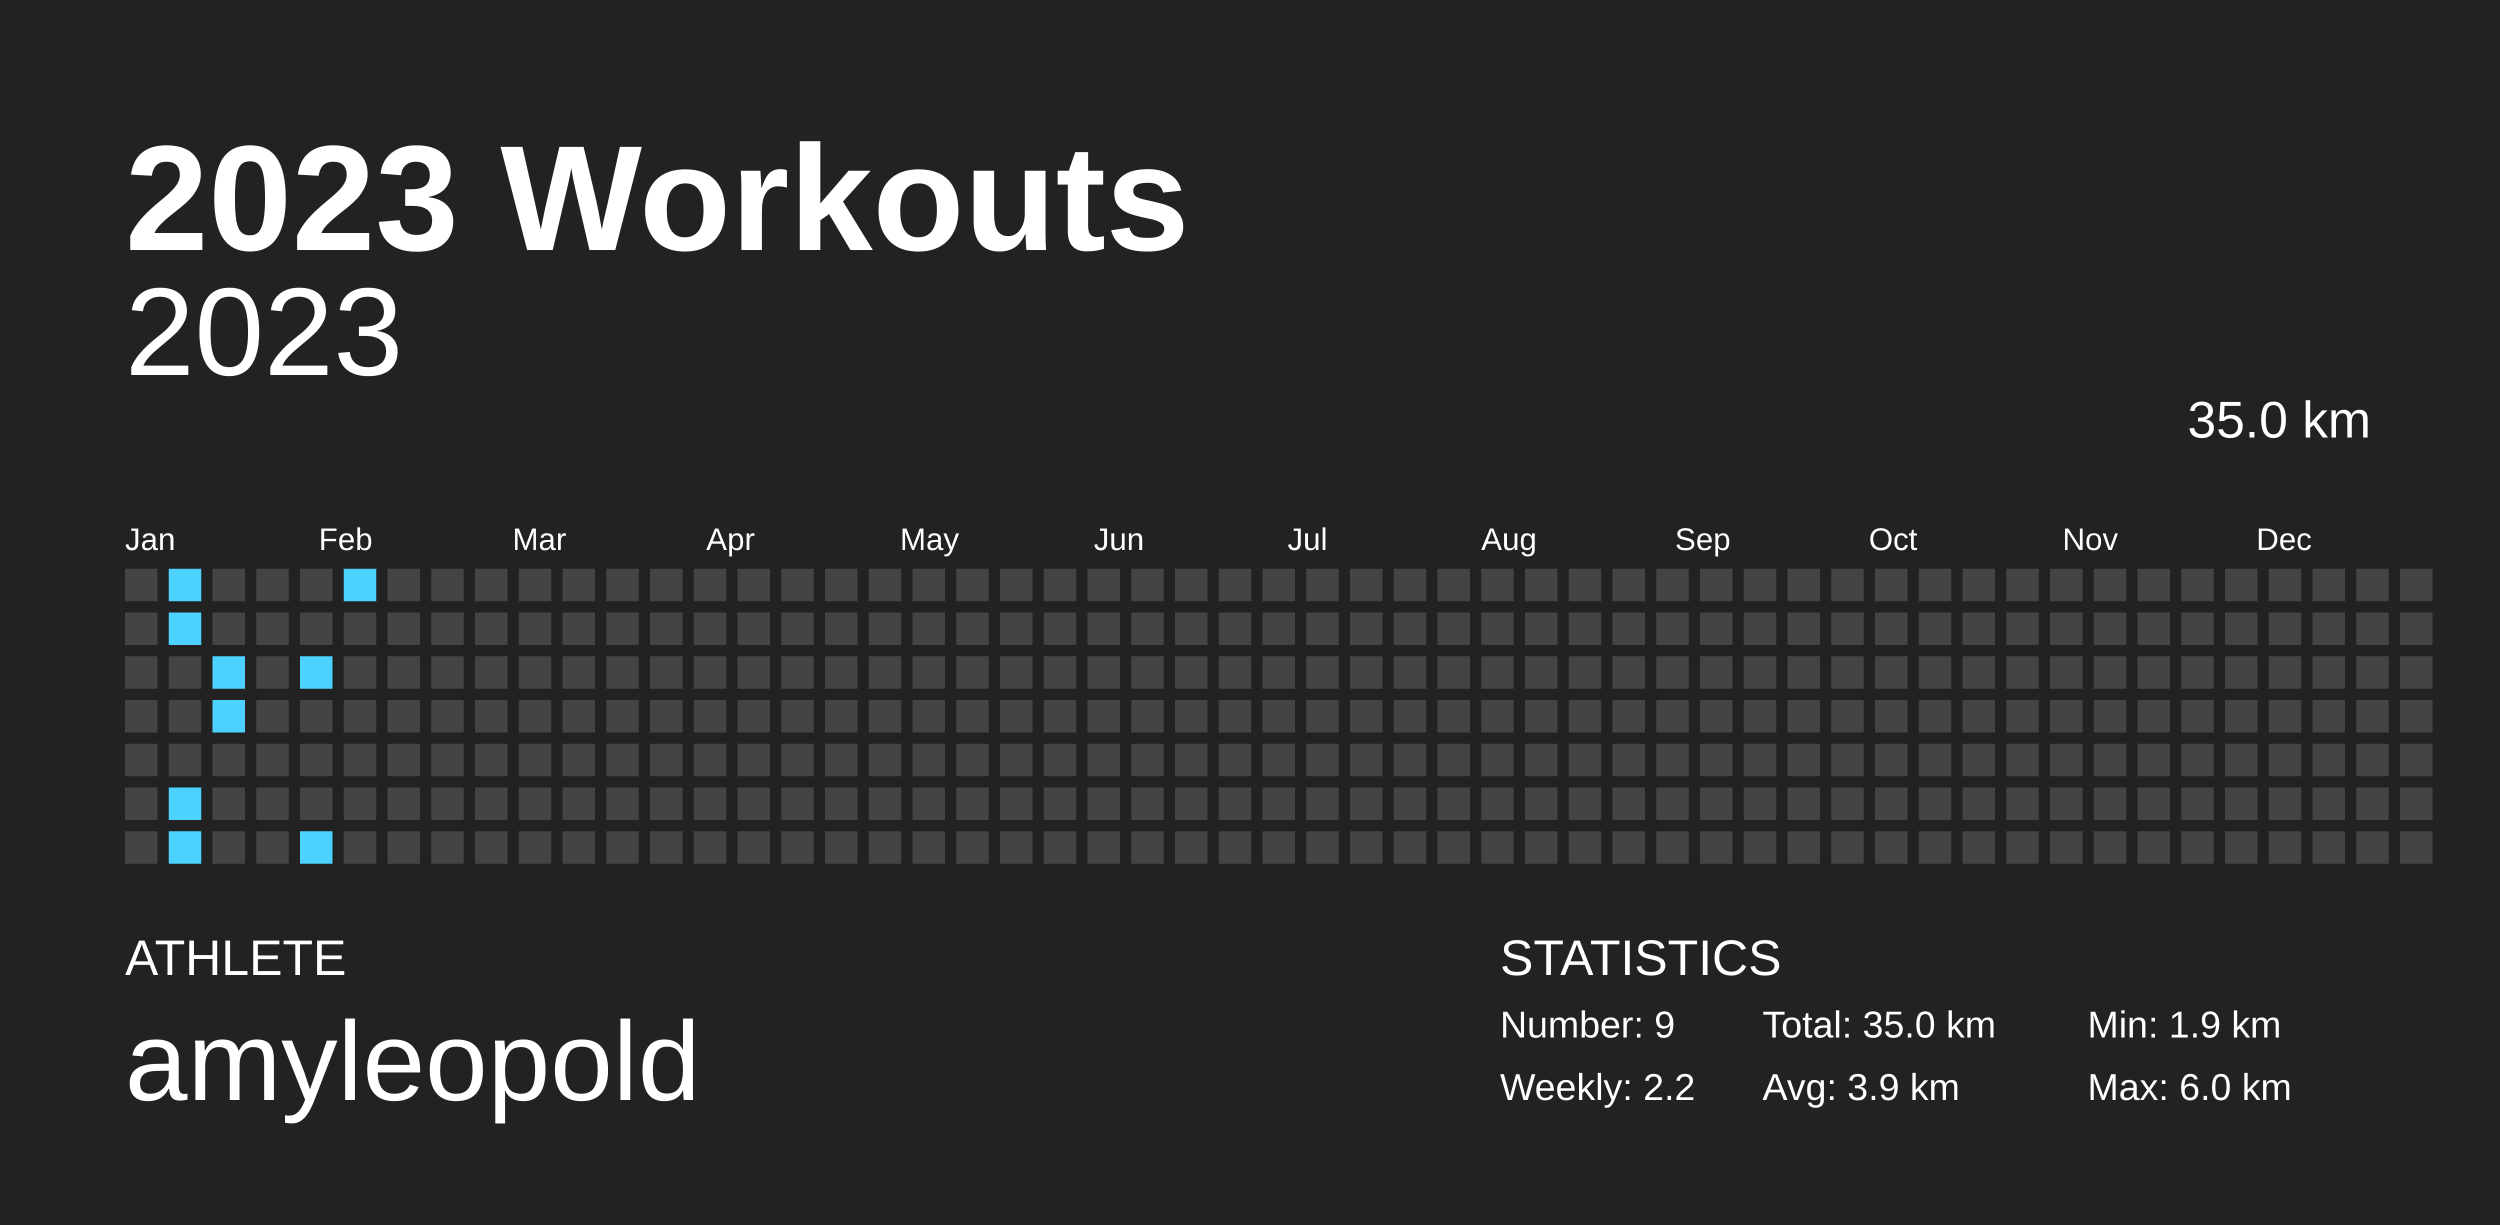
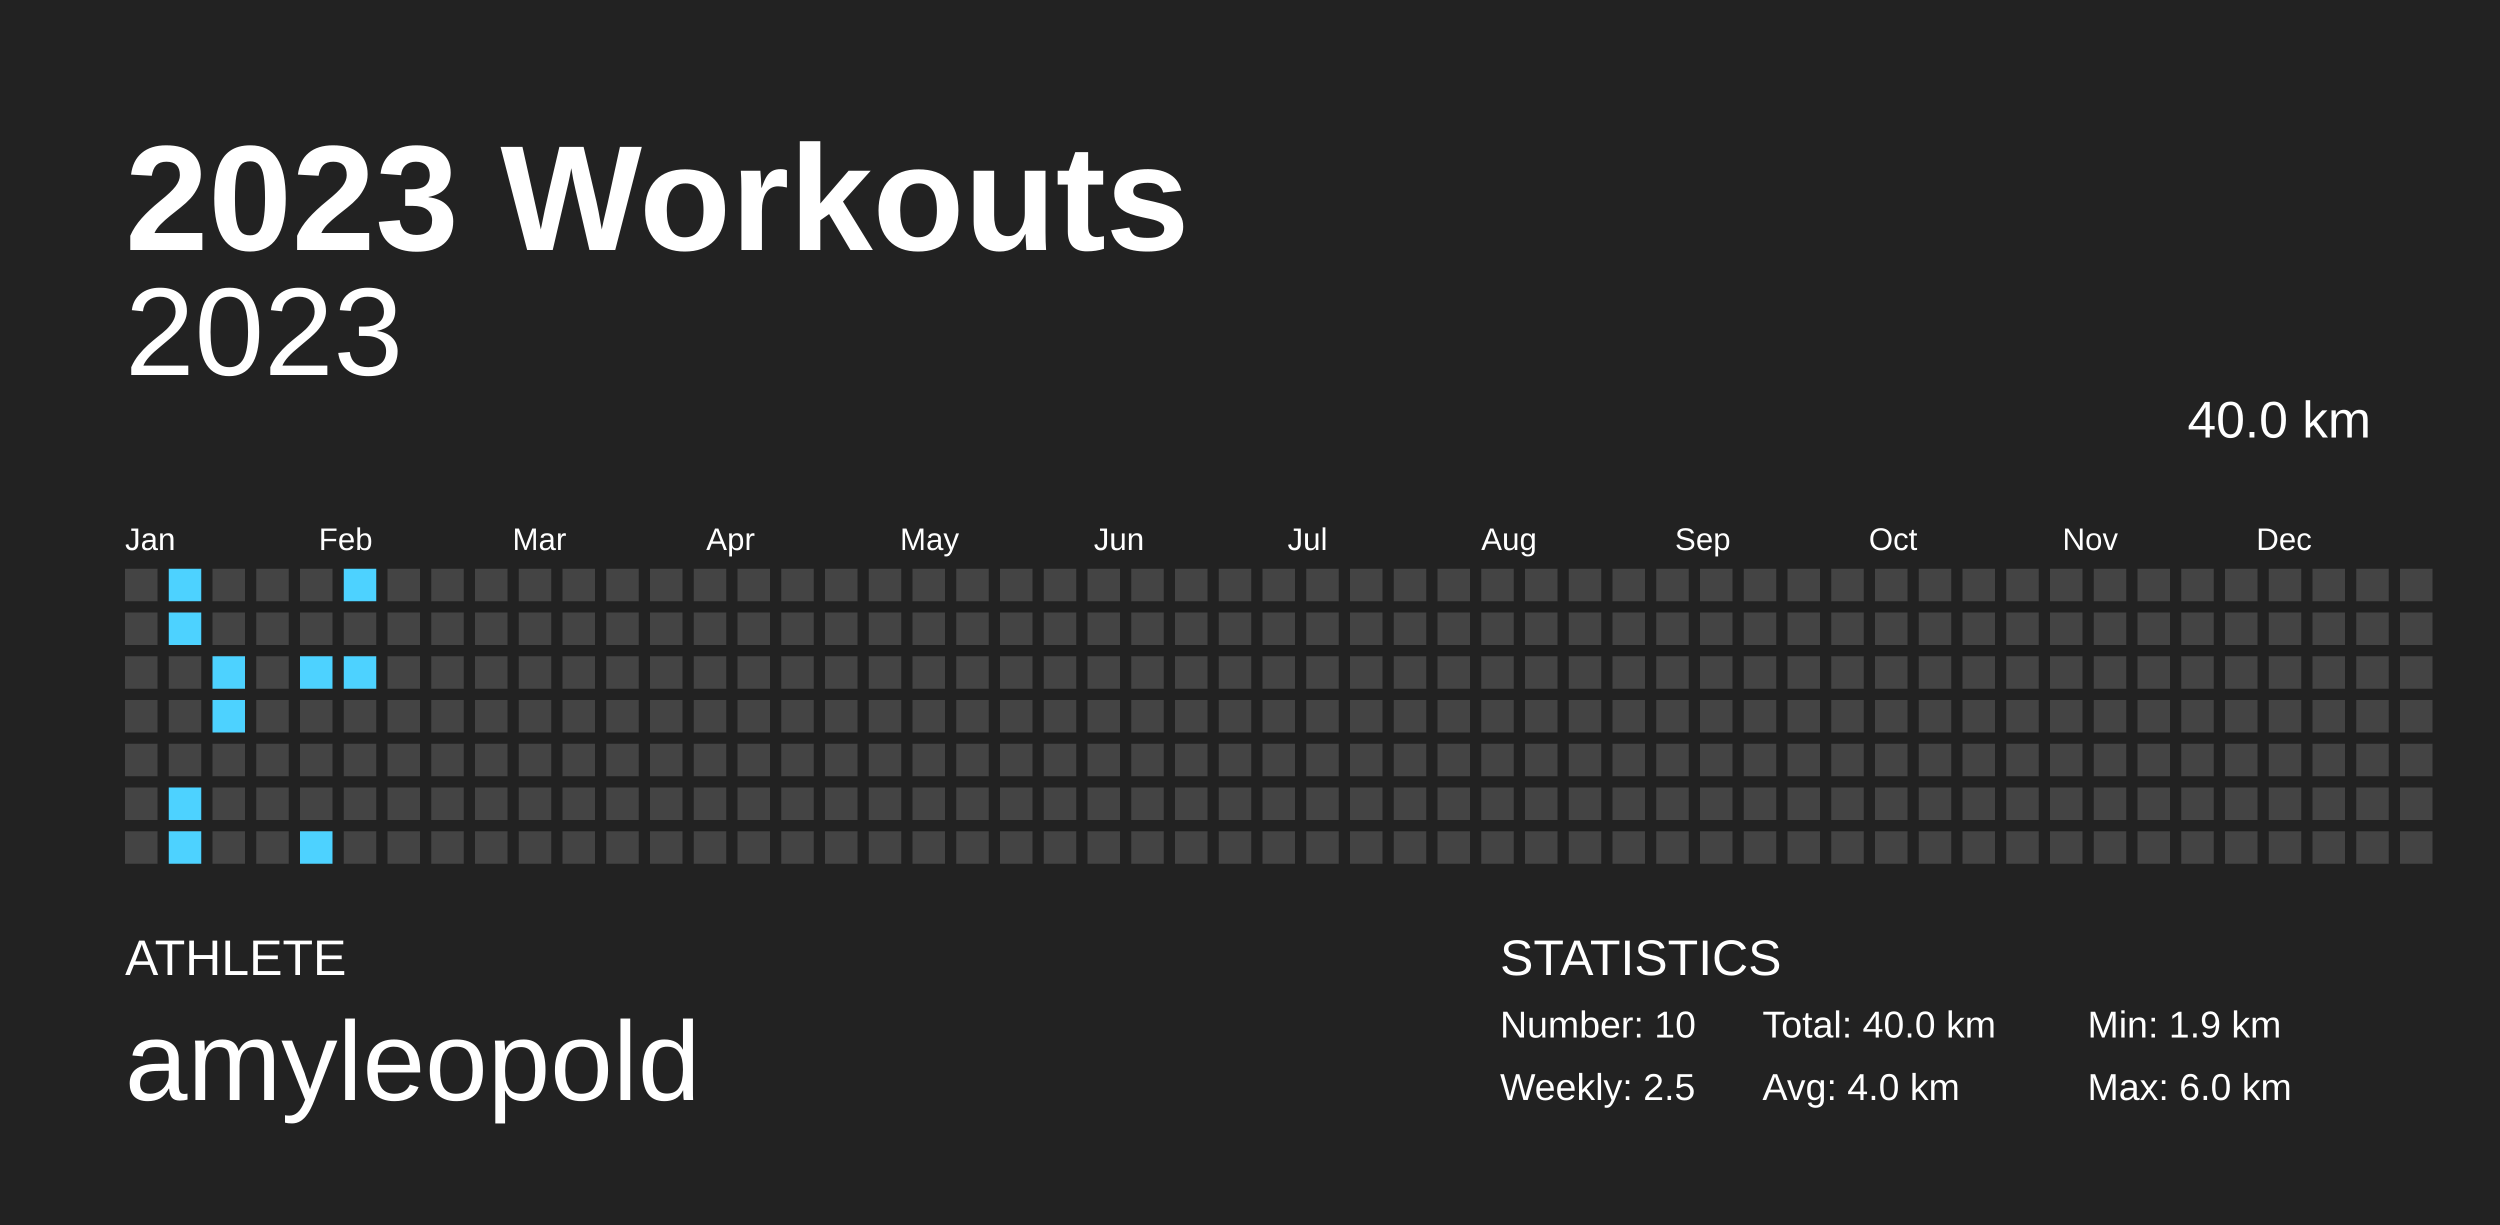
<svg xmlns="http://www.w3.org/2000/svg" baseProfile="full" height="98mm" version="1.1" viewBox="0,0,200,98" width="200mm">
  <defs />
  <rect fill="#222222" height="98" width="200" x="0" y="0" />
  <text fill="#FFFFFF" style="font-size:12px; font-family:Arial; font-weight:bold;" x="10" y="20">2023 Workouts</text>
  <text fill="#FFFFFF" style="font-size:4px; font-family:Arial" x="10" y="78">ATHLETE</text>
  <text fill="#FFFFFF" style="font-size:9px; font-family:Arial" x="10" y="88">amyleopold</text>
  <text fill="#FFFFFF" style="font-size:4px; font-family:Arial" x="120" y="78">STATISTICS</text>
-   <text fill="#FFFFFF" style="font-size:3px; font-family:Arial" x="120" y="83">Number: 9</text>
-   <text fill="#FFFFFF" style="font-size:3px; font-family:Arial" x="120" y="88">Weekly: 2.2</text>
-   <text fill="#FFFFFF" style="font-size:3px; font-family:Arial" x="141" y="83">Total: 35.0 km</text>
-   <text fill="#FFFFFF" style="font-size:3px; font-family:Arial" x="141" y="88">Avg: 3.9 km</text>
+   <text fill="#FFFFFF" style="font-size:3px; font-family:Arial" x="120" y="83">Number: 10</text>
+   <text fill="#FFFFFF" style="font-size:3px; font-family:Arial" x="120" y="88">Weekly: 2.5</text>
+   <text fill="#FFFFFF" style="font-size:3px; font-family:Arial" x="141" y="83">Total: 40.0 km</text>
+   <text fill="#FFFFFF" style="font-size:3px; font-family:Arial" x="141" y="88">Avg: 4.0 km</text>
  <text fill="#FFFFFF" style="font-size:3px; font-family:Arial" x="167" y="83">Min: 1.9 km</text>
  <text fill="#FFFFFF" style="font-size:3px; font-family:Arial" x="167" y="88">Max: 6.0 km</text>
  <text alignment-baseline="hanging" fill="#FFFFFF" style="font-size:10.0px; font-family:Arial;" x="10" y="30">2023</text>
-   <text alignment-baseline="hanging" fill="#FFFFFF" style="font-size:4.125px; font-family:Arial;" x="175" y="35">35.0 km</text>
+   <text alignment-baseline="hanging" fill="#FFFFFF" style="font-size:4.125px; font-family:Arial;" x="175" y="35">40.0 km</text>
  <text fill="#FFFFFF" style="font-size:2.5px; font-family:Arial" x="10.0" y="44">Jan</text>
  <text fill="#FFFFFF" style="font-size:2.5px; font-family:Arial" x="25.5" y="44">Feb</text>
  <text fill="#FFFFFF" style="font-size:2.5px; font-family:Arial" x="41.0" y="44">Mar</text>
  <text fill="#FFFFFF" style="font-size:2.5px; font-family:Arial" x="56.5" y="44">Apr</text>
  <text fill="#FFFFFF" style="font-size:2.5px; font-family:Arial" x="72.0" y="44">May</text>
  <text fill="#FFFFFF" style="font-size:2.5px; font-family:Arial" x="87.5" y="44">Jun</text>
  <text fill="#FFFFFF" style="font-size:2.5px; font-family:Arial" x="103.0" y="44">Jul</text>
  <text fill="#FFFFFF" style="font-size:2.5px; font-family:Arial" x="118.5" y="44">Aug</text>
  <text fill="#FFFFFF" style="font-size:2.5px; font-family:Arial" x="134.0" y="44">Sep</text>
  <text fill="#FFFFFF" style="font-size:2.5px; font-family:Arial" x="149.5" y="44">Oct</text>
  <text fill="#FFFFFF" style="font-size:2.5px; font-family:Arial" x="165.0" y="44">Nov</text>
  <text fill="#FFFFFF" style="font-size:2.5px; font-family:Arial" x="180.5" y="44">Dec</text>
  <rect fill="#444444" height="2.6" width="2.6" x="10.0" y="45.5" />
  <rect fill="#444444" height="2.6" width="2.6" x="10.0" y="49.0" />
  <rect fill="#444444" height="2.6" width="2.6" x="10.0" y="52.5" />
  <rect fill="#444444" height="2.6" width="2.6" x="10.0" y="56.0" />
  <rect fill="#444444" height="2.6" width="2.6" x="10.0" y="59.5" />
  <rect fill="#444444" height="2.6" width="2.6" x="10.0" y="63.0" />
  <rect fill="#444444" height="2.6" width="2.6" x="10.0" y="66.5" />
  <rect fill="#4dd2ff" height="2.6" width="2.6" x="13.5" y="45.5" />
  <rect fill="#4dd2ff" height="2.6" width="2.6" x="13.5" y="49.0" />
  <rect fill="#444444" height="2.6" width="2.6" x="13.5" y="52.5" />
  <rect fill="#444444" height="2.6" width="2.6" x="13.5" y="56.0" />
  <rect fill="#444444" height="2.6" width="2.6" x="13.5" y="59.5" />
  <rect fill="#4dd2ff" height="2.6" width="2.6" x="13.5" y="63.0" />
  <rect fill="#4dd2ff" height="2.6" width="2.6" x="13.5" y="66.5" />
  <rect fill="#444444" height="2.6" width="2.6" x="17.0" y="45.5" />
  <rect fill="#444444" height="2.6" width="2.6" x="17.0" y="49.0" />
  <rect fill="#4dd2ff" height="2.6" width="2.6" x="17.0" y="52.5" />
  <rect fill="#4dd2ff" height="2.6" width="2.6" x="17.0" y="56.0" />
  <rect fill="#444444" height="2.6" width="2.6" x="17.0" y="59.5" />
  <rect fill="#444444" height="2.6" width="2.6" x="17.0" y="63.0" />
  <rect fill="#444444" height="2.6" width="2.6" x="17.0" y="66.5" />
  <rect fill="#444444" height="2.6" width="2.6" x="20.5" y="45.5" />
  <rect fill="#444444" height="2.6" width="2.6" x="20.5" y="49.0" />
  <rect fill="#444444" height="2.6" width="2.6" x="20.5" y="52.5" />
  <rect fill="#444444" height="2.6" width="2.6" x="20.5" y="56.0" />
  <rect fill="#444444" height="2.6" width="2.6" x="20.5" y="59.5" />
  <rect fill="#444444" height="2.6" width="2.6" x="20.5" y="63.0" />
  <rect fill="#444444" height="2.6" width="2.6" x="20.5" y="66.5" />
  <rect fill="#444444" height="2.6" width="2.6" x="24.0" y="45.5" />
  <rect fill="#444444" height="2.6" width="2.6" x="24.0" y="49.0" />
  <rect fill="#4dd2ff" height="2.6" width="2.6" x="24.0" y="52.5" />
  <rect fill="#444444" height="2.6" width="2.6" x="24.0" y="56.0" />
  <rect fill="#444444" height="2.6" width="2.6" x="24.0" y="59.5" />
  <rect fill="#444444" height="2.6" width="2.6" x="24.0" y="63.0" />
  <rect fill="#4dd2ff" height="2.6" width="2.6" x="24.0" y="66.5" />
  <rect fill="#4dd2ff" height="2.6" width="2.6" x="27.5" y="45.5" />
  <rect fill="#444444" height="2.6" width="2.6" x="27.5" y="49.0" />
-   <rect fill="#444444" height="2.6" width="2.6" x="27.5" y="52.5" />
+   <rect fill="#4dd2ff" height="2.6" width="2.6" x="27.5" y="52.5" />
  <rect fill="#444444" height="2.6" width="2.6" x="27.5" y="56.0" />
  <rect fill="#444444" height="2.6" width="2.6" x="27.5" y="59.5" />
  <rect fill="#444444" height="2.6" width="2.6" x="27.5" y="63.0" />
  <rect fill="#444444" height="2.6" width="2.6" x="27.5" y="66.5" />
  <rect fill="#444444" height="2.6" width="2.6" x="31.0" y="45.5" />
  <rect fill="#444444" height="2.6" width="2.6" x="31.0" y="49.0" />
  <rect fill="#444444" height="2.6" width="2.6" x="31.0" y="52.5" />
  <rect fill="#444444" height="2.6" width="2.6" x="31.0" y="56.0" />
  <rect fill="#444444" height="2.6" width="2.6" x="31.0" y="59.5" />
  <rect fill="#444444" height="2.6" width="2.6" x="31.0" y="63.0" />
  <rect fill="#444444" height="2.6" width="2.6" x="31.0" y="66.5" />
  <rect fill="#444444" height="2.6" width="2.6" x="34.5" y="45.5" />
  <rect fill="#444444" height="2.6" width="2.6" x="34.5" y="49.0" />
  <rect fill="#444444" height="2.6" width="2.6" x="34.5" y="52.5" />
  <rect fill="#444444" height="2.6" width="2.6" x="34.5" y="56.0" />
  <rect fill="#444444" height="2.6" width="2.6" x="34.5" y="59.5" />
  <rect fill="#444444" height="2.6" width="2.6" x="34.5" y="63.0" />
  <rect fill="#444444" height="2.6" width="2.6" x="34.5" y="66.5" />
  <rect fill="#444444" height="2.6" width="2.6" x="38.0" y="45.5" />
  <rect fill="#444444" height="2.6" width="2.6" x="38.0" y="49.0" />
  <rect fill="#444444" height="2.6" width="2.6" x="38.0" y="52.5" />
  <rect fill="#444444" height="2.6" width="2.6" x="38.0" y="56.0" />
  <rect fill="#444444" height="2.6" width="2.6" x="38.0" y="59.5" />
  <rect fill="#444444" height="2.6" width="2.6" x="38.0" y="63.0" />
  <rect fill="#444444" height="2.6" width="2.6" x="38.0" y="66.5" />
  <rect fill="#444444" height="2.6" width="2.6" x="41.5" y="45.5" />
  <rect fill="#444444" height="2.6" width="2.6" x="41.5" y="49.0" />
  <rect fill="#444444" height="2.6" width="2.6" x="41.5" y="52.5" />
  <rect fill="#444444" height="2.6" width="2.6" x="41.5" y="56.0" />
  <rect fill="#444444" height="2.6" width="2.6" x="41.5" y="59.5" />
  <rect fill="#444444" height="2.6" width="2.6" x="41.5" y="63.0" />
  <rect fill="#444444" height="2.6" width="2.6" x="41.5" y="66.5" />
  <rect fill="#444444" height="2.6" width="2.6" x="45.0" y="45.5" />
  <rect fill="#444444" height="2.6" width="2.6" x="45.0" y="49.0" />
  <rect fill="#444444" height="2.6" width="2.6" x="45.0" y="52.5" />
  <rect fill="#444444" height="2.6" width="2.6" x="45.0" y="56.0" />
  <rect fill="#444444" height="2.6" width="2.6" x="45.0" y="59.5" />
  <rect fill="#444444" height="2.6" width="2.6" x="45.0" y="63.0" />
  <rect fill="#444444" height="2.6" width="2.6" x="45.0" y="66.5" />
  <rect fill="#444444" height="2.6" width="2.6" x="48.5" y="45.5" />
  <rect fill="#444444" height="2.6" width="2.6" x="48.5" y="49.0" />
  <rect fill="#444444" height="2.6" width="2.6" x="48.5" y="52.5" />
  <rect fill="#444444" height="2.6" width="2.6" x="48.5" y="56.0" />
  <rect fill="#444444" height="2.6" width="2.6" x="48.5" y="59.5" />
  <rect fill="#444444" height="2.6" width="2.6" x="48.5" y="63.0" />
  <rect fill="#444444" height="2.6" width="2.6" x="48.5" y="66.5" />
  <rect fill="#444444" height="2.6" width="2.6" x="52.0" y="45.5" />
  <rect fill="#444444" height="2.6" width="2.6" x="52.0" y="49.0" />
  <rect fill="#444444" height="2.6" width="2.6" x="52.0" y="52.5" />
  <rect fill="#444444" height="2.6" width="2.6" x="52.0" y="56.0" />
  <rect fill="#444444" height="2.6" width="2.6" x="52.0" y="59.5" />
  <rect fill="#444444" height="2.6" width="2.6" x="52.0" y="63.0" />
  <rect fill="#444444" height="2.6" width="2.6" x="52.0" y="66.5" />
  <rect fill="#444444" height="2.6" width="2.6" x="55.5" y="45.5" />
  <rect fill="#444444" height="2.6" width="2.6" x="55.5" y="49.0" />
  <rect fill="#444444" height="2.6" width="2.6" x="55.5" y="52.5" />
  <rect fill="#444444" height="2.6" width="2.6" x="55.5" y="56.0" />
  <rect fill="#444444" height="2.6" width="2.6" x="55.5" y="59.5" />
  <rect fill="#444444" height="2.6" width="2.6" x="55.5" y="63.0" />
  <rect fill="#444444" height="2.6" width="2.6" x="55.5" y="66.5" />
  <rect fill="#444444" height="2.6" width="2.6" x="59.0" y="45.5" />
  <rect fill="#444444" height="2.6" width="2.6" x="59.0" y="49.0" />
  <rect fill="#444444" height="2.6" width="2.6" x="59.0" y="52.5" />
  <rect fill="#444444" height="2.6" width="2.6" x="59.0" y="56.0" />
  <rect fill="#444444" height="2.6" width="2.6" x="59.0" y="59.5" />
  <rect fill="#444444" height="2.6" width="2.6" x="59.0" y="63.0" />
  <rect fill="#444444" height="2.6" width="2.6" x="59.0" y="66.5" />
  <rect fill="#444444" height="2.6" width="2.6" x="62.5" y="45.5" />
  <rect fill="#444444" height="2.6" width="2.6" x="62.5" y="49.0" />
  <rect fill="#444444" height="2.6" width="2.6" x="62.5" y="52.5" />
  <rect fill="#444444" height="2.6" width="2.6" x="62.5" y="56.0" />
  <rect fill="#444444" height="2.6" width="2.6" x="62.5" y="59.5" />
  <rect fill="#444444" height="2.6" width="2.6" x="62.5" y="63.0" />
  <rect fill="#444444" height="2.6" width="2.6" x="62.5" y="66.5" />
  <rect fill="#444444" height="2.6" width="2.6" x="66.0" y="45.5" />
  <rect fill="#444444" height="2.6" width="2.6" x="66.0" y="49.0" />
  <rect fill="#444444" height="2.6" width="2.6" x="66.0" y="52.5" />
  <rect fill="#444444" height="2.6" width="2.6" x="66.0" y="56.0" />
  <rect fill="#444444" height="2.6" width="2.6" x="66.0" y="59.5" />
  <rect fill="#444444" height="2.6" width="2.6" x="66.0" y="63.0" />
  <rect fill="#444444" height="2.6" width="2.6" x="66.0" y="66.5" />
  <rect fill="#444444" height="2.6" width="2.6" x="69.5" y="45.5" />
  <rect fill="#444444" height="2.6" width="2.6" x="69.5" y="49.0" />
  <rect fill="#444444" height="2.6" width="2.6" x="69.5" y="52.5" />
  <rect fill="#444444" height="2.6" width="2.6" x="69.5" y="56.0" />
  <rect fill="#444444" height="2.6" width="2.6" x="69.5" y="59.5" />
  <rect fill="#444444" height="2.6" width="2.6" x="69.5" y="63.0" />
  <rect fill="#444444" height="2.6" width="2.6" x="69.5" y="66.5" />
  <rect fill="#444444" height="2.6" width="2.6" x="73.0" y="45.5" />
  <rect fill="#444444" height="2.6" width="2.6" x="73.0" y="49.0" />
  <rect fill="#444444" height="2.6" width="2.6" x="73.0" y="52.5" />
  <rect fill="#444444" height="2.6" width="2.6" x="73.0" y="56.0" />
  <rect fill="#444444" height="2.6" width="2.6" x="73.0" y="59.5" />
  <rect fill="#444444" height="2.6" width="2.6" x="73.0" y="63.0" />
  <rect fill="#444444" height="2.6" width="2.6" x="73.0" y="66.5" />
  <rect fill="#444444" height="2.6" width="2.6" x="76.5" y="45.5" />
  <rect fill="#444444" height="2.6" width="2.6" x="76.5" y="49.0" />
  <rect fill="#444444" height="2.6" width="2.6" x="76.5" y="52.5" />
  <rect fill="#444444" height="2.6" width="2.6" x="76.5" y="56.0" />
  <rect fill="#444444" height="2.6" width="2.6" x="76.5" y="59.5" />
  <rect fill="#444444" height="2.6" width="2.6" x="76.5" y="63.0" />
  <rect fill="#444444" height="2.6" width="2.6" x="76.5" y="66.5" />
  <rect fill="#444444" height="2.6" width="2.6" x="80.0" y="45.5" />
  <rect fill="#444444" height="2.6" width="2.6" x="80.0" y="49.0" />
  <rect fill="#444444" height="2.6" width="2.6" x="80.0" y="52.5" />
  <rect fill="#444444" height="2.6" width="2.6" x="80.0" y="56.0" />
  <rect fill="#444444" height="2.6" width="2.6" x="80.0" y="59.5" />
  <rect fill="#444444" height="2.6" width="2.6" x="80.0" y="63.0" />
  <rect fill="#444444" height="2.6" width="2.6" x="80.0" y="66.5" />
  <rect fill="#444444" height="2.6" width="2.6" x="83.5" y="45.5" />
  <rect fill="#444444" height="2.6" width="2.6" x="83.5" y="49.0" />
  <rect fill="#444444" height="2.6" width="2.6" x="83.5" y="52.5" />
  <rect fill="#444444" height="2.6" width="2.6" x="83.5" y="56.0" />
  <rect fill="#444444" height="2.6" width="2.6" x="83.5" y="59.5" />
  <rect fill="#444444" height="2.6" width="2.6" x="83.5" y="63.0" />
  <rect fill="#444444" height="2.6" width="2.6" x="83.5" y="66.5" />
  <rect fill="#444444" height="2.6" width="2.6" x="87.0" y="45.5" />
  <rect fill="#444444" height="2.6" width="2.6" x="87.0" y="49.0" />
  <rect fill="#444444" height="2.6" width="2.6" x="87.0" y="52.5" />
  <rect fill="#444444" height="2.6" width="2.6" x="87.0" y="56.0" />
  <rect fill="#444444" height="2.6" width="2.6" x="87.0" y="59.5" />
  <rect fill="#444444" height="2.6" width="2.6" x="87.0" y="63.0" />
  <rect fill="#444444" height="2.6" width="2.6" x="87.0" y="66.5" />
  <rect fill="#444444" height="2.6" width="2.6" x="90.5" y="45.5" />
  <rect fill="#444444" height="2.6" width="2.6" x="90.5" y="49.0" />
  <rect fill="#444444" height="2.6" width="2.6" x="90.5" y="52.5" />
  <rect fill="#444444" height="2.6" width="2.6" x="90.5" y="56.0" />
  <rect fill="#444444" height="2.6" width="2.6" x="90.5" y="59.5" />
  <rect fill="#444444" height="2.6" width="2.6" x="90.5" y="63.0" />
  <rect fill="#444444" height="2.6" width="2.6" x="90.5" y="66.5" />
  <rect fill="#444444" height="2.6" width="2.6" x="94.0" y="45.5" />
  <rect fill="#444444" height="2.6" width="2.6" x="94.0" y="49.0" />
  <rect fill="#444444" height="2.6" width="2.6" x="94.0" y="52.5" />
  <rect fill="#444444" height="2.6" width="2.6" x="94.0" y="56.0" />
  <rect fill="#444444" height="2.6" width="2.6" x="94.0" y="59.5" />
  <rect fill="#444444" height="2.6" width="2.6" x="94.0" y="63.0" />
  <rect fill="#444444" height="2.6" width="2.6" x="94.0" y="66.5" />
  <rect fill="#444444" height="2.6" width="2.6" x="97.5" y="45.5" />
  <rect fill="#444444" height="2.6" width="2.6" x="97.5" y="49.0" />
  <rect fill="#444444" height="2.6" width="2.6" x="97.5" y="52.5" />
  <rect fill="#444444" height="2.6" width="2.6" x="97.5" y="56.0" />
  <rect fill="#444444" height="2.6" width="2.6" x="97.5" y="59.5" />
  <rect fill="#444444" height="2.6" width="2.6" x="97.5" y="63.0" />
  <rect fill="#444444" height="2.6" width="2.6" x="97.5" y="66.5" />
  <rect fill="#444444" height="2.6" width="2.6" x="101.0" y="45.5" />
  <rect fill="#444444" height="2.6" width="2.6" x="101.0" y="49.0" />
  <rect fill="#444444" height="2.6" width="2.6" x="101.0" y="52.5" />
  <rect fill="#444444" height="2.6" width="2.6" x="101.0" y="56.0" />
  <rect fill="#444444" height="2.6" width="2.6" x="101.0" y="59.5" />
  <rect fill="#444444" height="2.6" width="2.6" x="101.0" y="63.0" />
  <rect fill="#444444" height="2.6" width="2.6" x="101.0" y="66.5" />
  <rect fill="#444444" height="2.6" width="2.6" x="104.5" y="45.5" />
  <rect fill="#444444" height="2.6" width="2.6" x="104.5" y="49.0" />
  <rect fill="#444444" height="2.6" width="2.6" x="104.5" y="52.5" />
  <rect fill="#444444" height="2.6" width="2.6" x="104.5" y="56.0" />
  <rect fill="#444444" height="2.6" width="2.6" x="104.5" y="59.5" />
  <rect fill="#444444" height="2.6" width="2.6" x="104.5" y="63.0" />
  <rect fill="#444444" height="2.6" width="2.6" x="104.5" y="66.5" />
  <rect fill="#444444" height="2.6" width="2.6" x="108.0" y="45.5" />
  <rect fill="#444444" height="2.6" width="2.6" x="108.0" y="49.0" />
  <rect fill="#444444" height="2.6" width="2.6" x="108.0" y="52.5" />
  <rect fill="#444444" height="2.6" width="2.6" x="108.0" y="56.0" />
  <rect fill="#444444" height="2.6" width="2.6" x="108.0" y="59.5" />
  <rect fill="#444444" height="2.6" width="2.6" x="108.0" y="63.0" />
  <rect fill="#444444" height="2.6" width="2.6" x="108.0" y="66.5" />
  <rect fill="#444444" height="2.6" width="2.6" x="111.5" y="45.5" />
  <rect fill="#444444" height="2.6" width="2.6" x="111.5" y="49.0" />
  <rect fill="#444444" height="2.6" width="2.6" x="111.5" y="52.5" />
  <rect fill="#444444" height="2.6" width="2.6" x="111.5" y="56.0" />
  <rect fill="#444444" height="2.6" width="2.6" x="111.5" y="59.5" />
  <rect fill="#444444" height="2.6" width="2.6" x="111.5" y="63.0" />
  <rect fill="#444444" height="2.6" width="2.6" x="111.5" y="66.5" />
  <rect fill="#444444" height="2.6" width="2.6" x="115.0" y="45.5" />
  <rect fill="#444444" height="2.6" width="2.6" x="115.0" y="49.0" />
  <rect fill="#444444" height="2.6" width="2.6" x="115.0" y="52.5" />
  <rect fill="#444444" height="2.6" width="2.6" x="115.0" y="56.0" />
  <rect fill="#444444" height="2.6" width="2.6" x="115.0" y="59.5" />
  <rect fill="#444444" height="2.6" width="2.6" x="115.0" y="63.0" />
  <rect fill="#444444" height="2.6" width="2.6" x="115.0" y="66.5" />
  <rect fill="#444444" height="2.6" width="2.6" x="118.5" y="45.5" />
  <rect fill="#444444" height="2.6" width="2.6" x="118.5" y="49.0" />
  <rect fill="#444444" height="2.6" width="2.6" x="118.5" y="52.5" />
  <rect fill="#444444" height="2.6" width="2.6" x="118.5" y="56.0" />
  <rect fill="#444444" height="2.6" width="2.6" x="118.5" y="59.5" />
  <rect fill="#444444" height="2.6" width="2.6" x="118.5" y="63.0" />
  <rect fill="#444444" height="2.6" width="2.6" x="118.5" y="66.5" />
  <rect fill="#444444" height="2.6" width="2.6" x="122.0" y="45.5" />
  <rect fill="#444444" height="2.6" width="2.6" x="122.0" y="49.0" />
  <rect fill="#444444" height="2.6" width="2.6" x="122.0" y="52.5" />
  <rect fill="#444444" height="2.6" width="2.6" x="122.0" y="56.0" />
  <rect fill="#444444" height="2.6" width="2.6" x="122.0" y="59.5" />
  <rect fill="#444444" height="2.6" width="2.6" x="122.0" y="63.0" />
  <rect fill="#444444" height="2.6" width="2.6" x="122.0" y="66.5" />
  <rect fill="#444444" height="2.6" width="2.6" x="125.5" y="45.5" />
  <rect fill="#444444" height="2.6" width="2.6" x="125.5" y="49.0" />
  <rect fill="#444444" height="2.6" width="2.6" x="125.5" y="52.5" />
  <rect fill="#444444" height="2.6" width="2.6" x="125.5" y="56.0" />
  <rect fill="#444444" height="2.6" width="2.6" x="125.5" y="59.5" />
  <rect fill="#444444" height="2.6" width="2.6" x="125.5" y="63.0" />
  <rect fill="#444444" height="2.6" width="2.6" x="125.5" y="66.5" />
  <rect fill="#444444" height="2.6" width="2.6" x="129.0" y="45.5" />
  <rect fill="#444444" height="2.6" width="2.6" x="129.0" y="49.0" />
  <rect fill="#444444" height="2.6" width="2.6" x="129.0" y="52.5" />
  <rect fill="#444444" height="2.6" width="2.6" x="129.0" y="56.0" />
  <rect fill="#444444" height="2.6" width="2.6" x="129.0" y="59.5" />
  <rect fill="#444444" height="2.6" width="2.6" x="129.0" y="63.0" />
  <rect fill="#444444" height="2.6" width="2.6" x="129.0" y="66.5" />
  <rect fill="#444444" height="2.6" width="2.6" x="132.5" y="45.5" />
  <rect fill="#444444" height="2.6" width="2.6" x="132.5" y="49.0" />
  <rect fill="#444444" height="2.6" width="2.6" x="132.5" y="52.5" />
  <rect fill="#444444" height="2.6" width="2.6" x="132.5" y="56.0" />
  <rect fill="#444444" height="2.6" width="2.6" x="132.5" y="59.5" />
  <rect fill="#444444" height="2.6" width="2.6" x="132.5" y="63.0" />
  <rect fill="#444444" height="2.6" width="2.6" x="132.5" y="66.5" />
  <rect fill="#444444" height="2.6" width="2.6" x="136.0" y="45.5" />
  <rect fill="#444444" height="2.6" width="2.6" x="136.0" y="49.0" />
  <rect fill="#444444" height="2.6" width="2.6" x="136.0" y="52.5" />
  <rect fill="#444444" height="2.6" width="2.6" x="136.0" y="56.0" />
  <rect fill="#444444" height="2.6" width="2.6" x="136.0" y="59.5" />
  <rect fill="#444444" height="2.6" width="2.6" x="136.0" y="63.0" />
  <rect fill="#444444" height="2.6" width="2.6" x="136.0" y="66.5" />
  <rect fill="#444444" height="2.6" width="2.6" x="139.5" y="45.5" />
  <rect fill="#444444" height="2.6" width="2.6" x="139.5" y="49.0" />
  <rect fill="#444444" height="2.6" width="2.6" x="139.5" y="52.5" />
  <rect fill="#444444" height="2.6" width="2.6" x="139.5" y="56.0" />
  <rect fill="#444444" height="2.6" width="2.6" x="139.5" y="59.5" />
  <rect fill="#444444" height="2.6" width="2.6" x="139.5" y="63.0" />
  <rect fill="#444444" height="2.6" width="2.6" x="139.5" y="66.5" />
  <rect fill="#444444" height="2.6" width="2.6" x="143.0" y="45.5" />
  <rect fill="#444444" height="2.6" width="2.6" x="143.0" y="49.0" />
  <rect fill="#444444" height="2.6" width="2.6" x="143.0" y="52.5" />
  <rect fill="#444444" height="2.6" width="2.6" x="143.0" y="56.0" />
  <rect fill="#444444" height="2.6" width="2.6" x="143.0" y="59.5" />
  <rect fill="#444444" height="2.6" width="2.6" x="143.0" y="63.0" />
  <rect fill="#444444" height="2.6" width="2.6" x="143.0" y="66.5" />
  <rect fill="#444444" height="2.6" width="2.6" x="146.5" y="45.5" />
  <rect fill="#444444" height="2.6" width="2.6" x="146.5" y="49.0" />
  <rect fill="#444444" height="2.6" width="2.6" x="146.5" y="52.5" />
  <rect fill="#444444" height="2.6" width="2.6" x="146.5" y="56.0" />
  <rect fill="#444444" height="2.6" width="2.6" x="146.5" y="59.5" />
  <rect fill="#444444" height="2.6" width="2.6" x="146.5" y="63.0" />
  <rect fill="#444444" height="2.6" width="2.6" x="146.5" y="66.5" />
  <rect fill="#444444" height="2.6" width="2.6" x="150.0" y="45.5" />
  <rect fill="#444444" height="2.6" width="2.6" x="150.0" y="49.0" />
  <rect fill="#444444" height="2.6" width="2.6" x="150.0" y="52.5" />
  <rect fill="#444444" height="2.6" width="2.6" x="150.0" y="56.0" />
  <rect fill="#444444" height="2.6" width="2.6" x="150.0" y="59.5" />
  <rect fill="#444444" height="2.6" width="2.6" x="150.0" y="63.0" />
  <rect fill="#444444" height="2.6" width="2.6" x="150.0" y="66.5" />
  <rect fill="#444444" height="2.6" width="2.6" x="153.5" y="45.5" />
  <rect fill="#444444" height="2.6" width="2.6" x="153.5" y="49.0" />
  <rect fill="#444444" height="2.6" width="2.6" x="153.5" y="52.5" />
  <rect fill="#444444" height="2.6" width="2.6" x="153.5" y="56.0" />
  <rect fill="#444444" height="2.6" width="2.6" x="153.5" y="59.5" />
  <rect fill="#444444" height="2.6" width="2.6" x="153.5" y="63.0" />
  <rect fill="#444444" height="2.6" width="2.6" x="153.5" y="66.5" />
  <rect fill="#444444" height="2.6" width="2.6" x="157.0" y="45.5" />
  <rect fill="#444444" height="2.6" width="2.6" x="157.0" y="49.0" />
  <rect fill="#444444" height="2.6" width="2.6" x="157.0" y="52.5" />
  <rect fill="#444444" height="2.6" width="2.6" x="157.0" y="56.0" />
  <rect fill="#444444" height="2.6" width="2.6" x="157.0" y="59.5" />
  <rect fill="#444444" height="2.6" width="2.6" x="157.0" y="63.0" />
  <rect fill="#444444" height="2.6" width="2.6" x="157.0" y="66.5" />
  <rect fill="#444444" height="2.6" width="2.6" x="160.5" y="45.5" />
  <rect fill="#444444" height="2.6" width="2.6" x="160.5" y="49.0" />
  <rect fill="#444444" height="2.6" width="2.6" x="160.5" y="52.5" />
  <rect fill="#444444" height="2.6" width="2.6" x="160.5" y="56.0" />
  <rect fill="#444444" height="2.6" width="2.6" x="160.5" y="59.5" />
  <rect fill="#444444" height="2.6" width="2.6" x="160.5" y="63.0" />
  <rect fill="#444444" height="2.6" width="2.6" x="160.5" y="66.5" />
  <rect fill="#444444" height="2.6" width="2.6" x="164.0" y="45.5" />
  <rect fill="#444444" height="2.6" width="2.6" x="164.0" y="49.0" />
  <rect fill="#444444" height="2.6" width="2.6" x="164.0" y="52.5" />
  <rect fill="#444444" height="2.6" width="2.6" x="164.0" y="56.0" />
  <rect fill="#444444" height="2.6" width="2.6" x="164.0" y="59.5" />
  <rect fill="#444444" height="2.6" width="2.6" x="164.0" y="63.0" />
  <rect fill="#444444" height="2.6" width="2.6" x="164.0" y="66.5" />
  <rect fill="#444444" height="2.6" width="2.6" x="167.5" y="45.5" />
  <rect fill="#444444" height="2.6" width="2.6" x="167.5" y="49.0" />
  <rect fill="#444444" height="2.6" width="2.6" x="167.5" y="52.5" />
  <rect fill="#444444" height="2.6" width="2.6" x="167.5" y="56.0" />
  <rect fill="#444444" height="2.6" width="2.6" x="167.5" y="59.5" />
  <rect fill="#444444" height="2.6" width="2.6" x="167.5" y="63.0" />
  <rect fill="#444444" height="2.6" width="2.6" x="167.5" y="66.5" />
  <rect fill="#444444" height="2.6" width="2.6" x="171.0" y="45.5" />
  <rect fill="#444444" height="2.6" width="2.6" x="171.0" y="49.0" />
  <rect fill="#444444" height="2.6" width="2.6" x="171.0" y="52.5" />
  <rect fill="#444444" height="2.6" width="2.6" x="171.0" y="56.0" />
  <rect fill="#444444" height="2.6" width="2.6" x="171.0" y="59.5" />
  <rect fill="#444444" height="2.6" width="2.6" x="171.0" y="63.0" />
  <rect fill="#444444" height="2.6" width="2.6" x="171.0" y="66.5" />
  <rect fill="#444444" height="2.6" width="2.6" x="174.5" y="45.5" />
  <rect fill="#444444" height="2.6" width="2.6" x="174.5" y="49.0" />
  <rect fill="#444444" height="2.6" width="2.6" x="174.5" y="52.5" />
  <rect fill="#444444" height="2.6" width="2.6" x="174.5" y="56.0" />
  <rect fill="#444444" height="2.6" width="2.6" x="174.5" y="59.5" />
  <rect fill="#444444" height="2.6" width="2.6" x="174.5" y="63.0" />
  <rect fill="#444444" height="2.6" width="2.6" x="174.5" y="66.5" />
  <rect fill="#444444" height="2.6" width="2.6" x="178.0" y="45.5" />
  <rect fill="#444444" height="2.6" width="2.6" x="178.0" y="49.0" />
  <rect fill="#444444" height="2.6" width="2.6" x="178.0" y="52.5" />
  <rect fill="#444444" height="2.6" width="2.6" x="178.0" y="56.0" />
  <rect fill="#444444" height="2.6" width="2.6" x="178.0" y="59.5" />
  <rect fill="#444444" height="2.6" width="2.6" x="178.0" y="63.0" />
  <rect fill="#444444" height="2.6" width="2.6" x="178.0" y="66.5" />
  <rect fill="#444444" height="2.6" width="2.6" x="181.5" y="45.5" />
  <rect fill="#444444" height="2.6" width="2.6" x="181.5" y="49.0" />
  <rect fill="#444444" height="2.6" width="2.6" x="181.5" y="52.5" />
  <rect fill="#444444" height="2.6" width="2.6" x="181.5" y="56.0" />
  <rect fill="#444444" height="2.6" width="2.6" x="181.5" y="59.5" />
  <rect fill="#444444" height="2.6" width="2.6" x="181.5" y="63.0" />
  <rect fill="#444444" height="2.6" width="2.6" x="181.5" y="66.5" />
  <rect fill="#444444" height="2.6" width="2.6" x="185.0" y="45.5" />
  <rect fill="#444444" height="2.6" width="2.6" x="185.0" y="49.0" />
  <rect fill="#444444" height="2.6" width="2.6" x="185.0" y="52.5" />
  <rect fill="#444444" height="2.6" width="2.6" x="185.0" y="56.0" />
  <rect fill="#444444" height="2.6" width="2.6" x="185.0" y="59.5" />
  <rect fill="#444444" height="2.6" width="2.6" x="185.0" y="63.0" />
  <rect fill="#444444" height="2.6" width="2.6" x="185.0" y="66.5" />
  <rect fill="#444444" height="2.6" width="2.6" x="188.5" y="45.5" />
  <rect fill="#444444" height="2.6" width="2.6" x="188.5" y="49.0" />
  <rect fill="#444444" height="2.6" width="2.6" x="188.5" y="52.5" />
  <rect fill="#444444" height="2.6" width="2.6" x="188.5" y="56.0" />
  <rect fill="#444444" height="2.6" width="2.6" x="188.5" y="59.5" />
  <rect fill="#444444" height="2.6" width="2.6" x="188.5" y="63.0" />
  <rect fill="#444444" height="2.6" width="2.6" x="188.5" y="66.5" />
  <rect fill="#444444" height="2.6" width="2.6" x="192.0" y="45.5" />
  <rect fill="#444444" height="2.6" width="2.6" x="192.0" y="49.0" />
  <rect fill="#444444" height="2.6" width="2.6" x="192.0" y="52.5" />
  <rect fill="#444444" height="2.6" width="2.6" x="192.0" y="56.0" />
  <rect fill="#444444" height="2.6" width="2.6" x="192.0" y="59.5" />
  <rect fill="#444444" height="2.6" width="2.6" x="192.0" y="63.0" />
  <rect fill="#444444" height="2.6" width="2.6" x="192.0" y="66.5" />
</svg>
